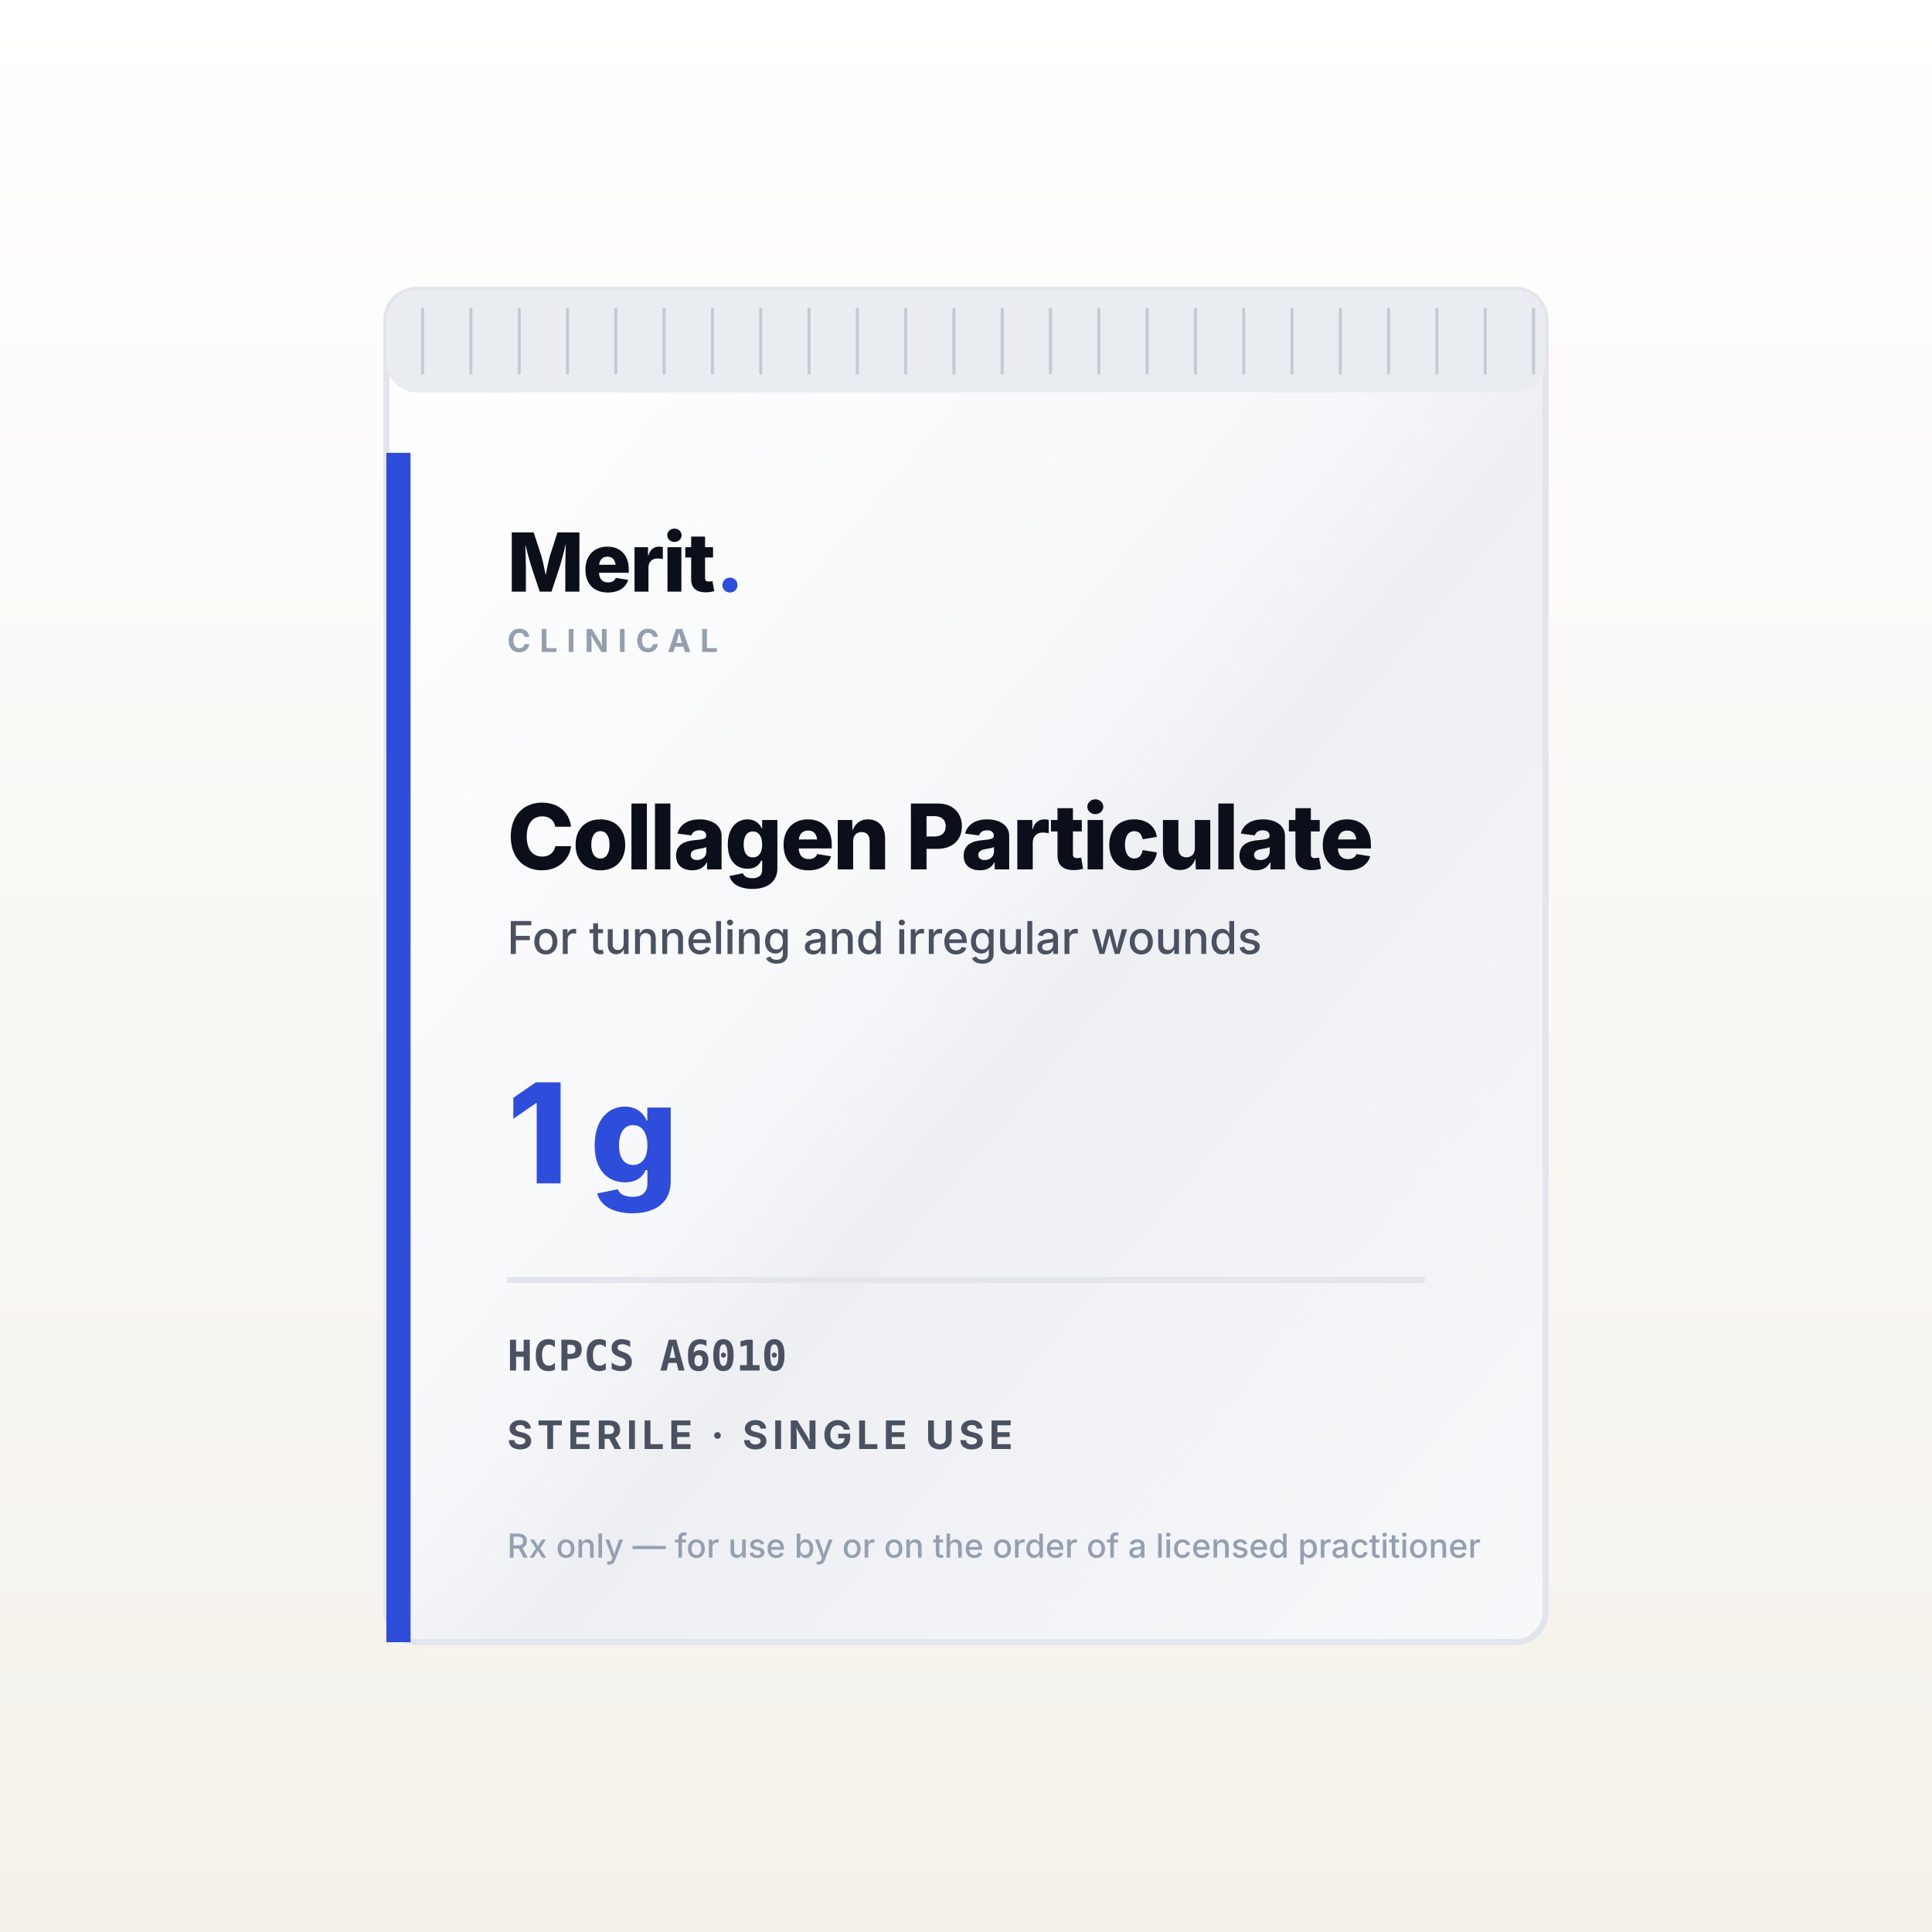
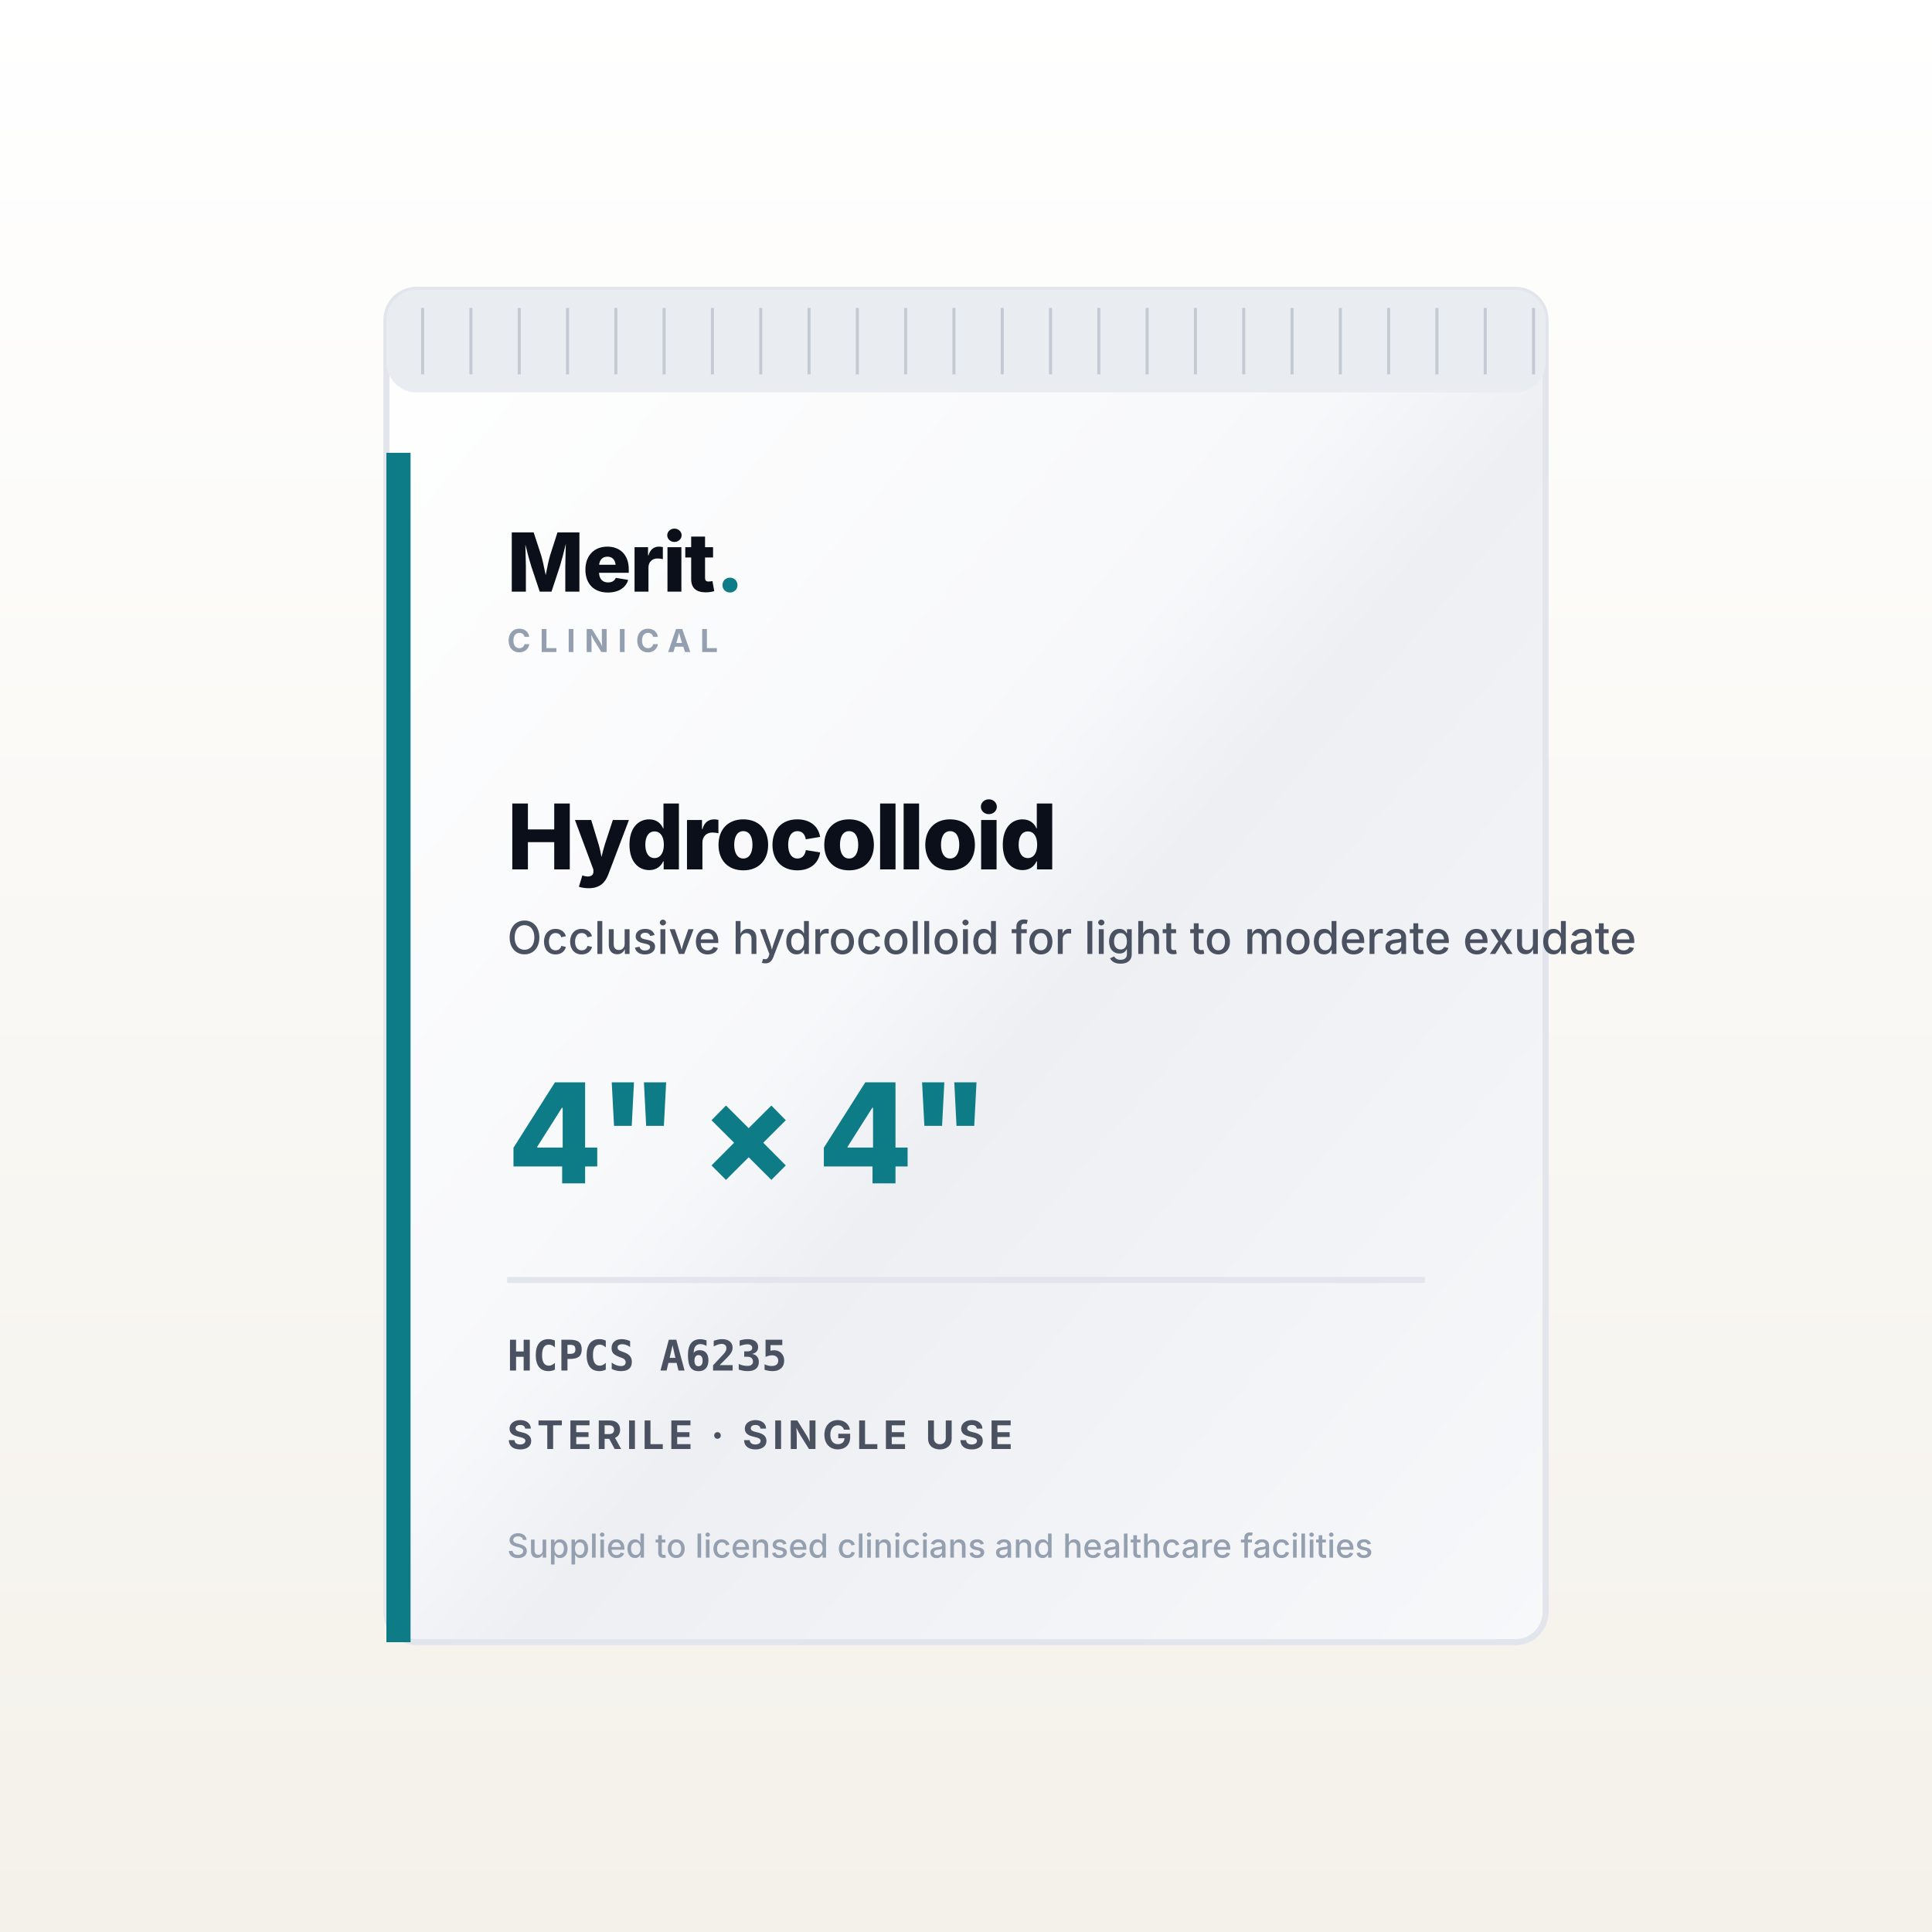
- <svg xmlns="http://www.w3.org/2000/svg" viewBox="0 0 640 640" width="640" height="640" role="img" aria-label="Collagen Particulate">
+ <svg xmlns="http://www.w3.org/2000/svg" viewBox="0 0 640 640" width="640" height="640" role="img" aria-label="Hydrocolloid">
  <defs>
    <linearGradient id="bg" x1="0" y1="0" x2="0" y2="1">
      <stop offset="0" stop-color="#FFFFFF" />
      <stop offset="1" stop-color="#F4F1EA" />
    </linearGradient>
    <linearGradient id="foil" x1="0" y1="0" x2="1" y2="1">
      <stop offset="0" stop-color="#FFFFFF" />
      <stop offset="0.45" stop-color="#F7F8FA" />
      <stop offset="0.55" stop-color="#EDEFF3" />
      <stop offset="1" stop-color="#F7F8FA" />
    </linearGradient>
  </defs>
  <rect width="640" height="640" fill="url(#bg)" />
  <g>
    <rect x="128" y="96" width="384" height="448" rx="10" fill="url(#foil)" stroke="#E2E5EB" stroke-width="2" />
    <rect x="128" y="96" width="384" height="34" rx="10" fill="#E9ECF1" />
    <g stroke="#94A0B0" stroke-width="1" opacity="0.45">
      <line x1="140" y1="102" x2="140" y2="124" />
      <line x1="156" y1="102" x2="156" y2="124" />
      <line x1="172" y1="102" x2="172" y2="124" />
      <line x1="188" y1="102" x2="188" y2="124" />
      <line x1="204" y1="102" x2="204" y2="124" />
      <line x1="220" y1="102" x2="220" y2="124" />
      <line x1="236" y1="102" x2="236" y2="124" />
      <line x1="252" y1="102" x2="252" y2="124" />
      <line x1="268" y1="102" x2="268" y2="124" />
      <line x1="284" y1="102" x2="284" y2="124" />
      <line x1="300" y1="102" x2="300" y2="124" />
      <line x1="316" y1="102" x2="316" y2="124" />
      <line x1="332" y1="102" x2="332" y2="124" />
      <line x1="348" y1="102" x2="348" y2="124" />
      <line x1="364" y1="102" x2="364" y2="124" />
      <line x1="380" y1="102" x2="380" y2="124" />
      <line x1="396" y1="102" x2="396" y2="124" />
      <line x1="412" y1="102" x2="412" y2="124" />
      <line x1="428" y1="102" x2="428" y2="124" />
      <line x1="444" y1="102" x2="444" y2="124" />
      <line x1="460" y1="102" x2="460" y2="124" />
      <line x1="476" y1="102" x2="476" y2="124" />
      <line x1="492" y1="102" x2="492" y2="124" />
      <line x1="508" y1="102" x2="508" y2="124" />
    </g>
-     <rect x="128" y="150" width="8" height="394" fill="#2E4DDB" />
+     <rect x="128" y="150" width="8" height="394" fill="#0E7C86" />
  </g>
-   <text x="168" y="196" font-family="Inter, system-ui, sans-serif" font-size="27" font-weight="800" fill="#0B0F19" letter-spacing="-0.5">Merit<tspan fill="#2E4DDB">.</tspan>
+   <text x="168" y="196" font-family="Inter, system-ui, sans-serif" font-size="27" font-weight="800" fill="#0B0F19" letter-spacing="-0.5">Merit<tspan fill="#0E7C86">.</tspan>
  </text>
  <text x="168" y="216" font-family="Inter, system-ui, sans-serif" font-size="10.5" font-weight="700" fill="#94A0B0" letter-spacing="3">CLINICAL</text>
-   <text x="168" y="288" font-family="Inter, system-ui, sans-serif" font-size="30" font-weight="800" fill="#0B0F19" letter-spacing="-0.7">Collagen Particulate</text>
-   <text x="168" y="316" font-family="Inter, system-ui, sans-serif" font-size="15" font-weight="500" fill="#4A5160">For tunneling and irregular wounds</text>
-   <text x="168" y="392" font-family="Inter, system-ui, sans-serif" font-size="46" font-weight="800" fill="#2E4DDB" letter-spacing="-1.5">1 g</text>
+   <text x="168" y="288" font-family="Inter, system-ui, sans-serif" font-size="30" font-weight="800" fill="#0B0F19" letter-spacing="-0.7">Hydrocolloid</text>
+   <text x="168" y="316" font-family="Inter, system-ui, sans-serif" font-size="15" font-weight="500" fill="#4A5160">Occlusive hydrocolloid for light to moderate exudate</text>
+   <text x="168" y="392" font-family="Inter, system-ui, sans-serif" font-size="46" font-weight="800" fill="#0E7C86" letter-spacing="-1.5">4" × 4"</text>
  <line x1="168" y1="424" x2="472" y2="424" stroke="#E2E5EB" stroke-width="2" />
-   <text x="168" y="454" font-family="ui-monospace, monospace" font-size="14" font-weight="600" fill="#4A5160">HCPCS A6010</text>
+   <text x="168" y="454" font-family="ui-monospace, monospace" font-size="14" font-weight="600" fill="#4A5160">HCPCS A6235</text>
  <text x="168" y="480" font-family="Inter, system-ui, sans-serif" font-size="13" font-weight="700" fill="#4A5160" letter-spacing="1.5">STERILE · SINGLE USE</text>
-   <text x="168" y="516" font-family="Inter, system-ui, sans-serif" font-size="11" font-weight="500" fill="#94A0B0">Rx only — for use by or on the order of a licensed practitioner</text>
+   <text x="168" y="516" font-family="Inter, system-ui, sans-serif" font-size="11" font-weight="500" fill="#94A0B0">Supplied to licensed clinicians and healthcare facilities</text>
</svg>
